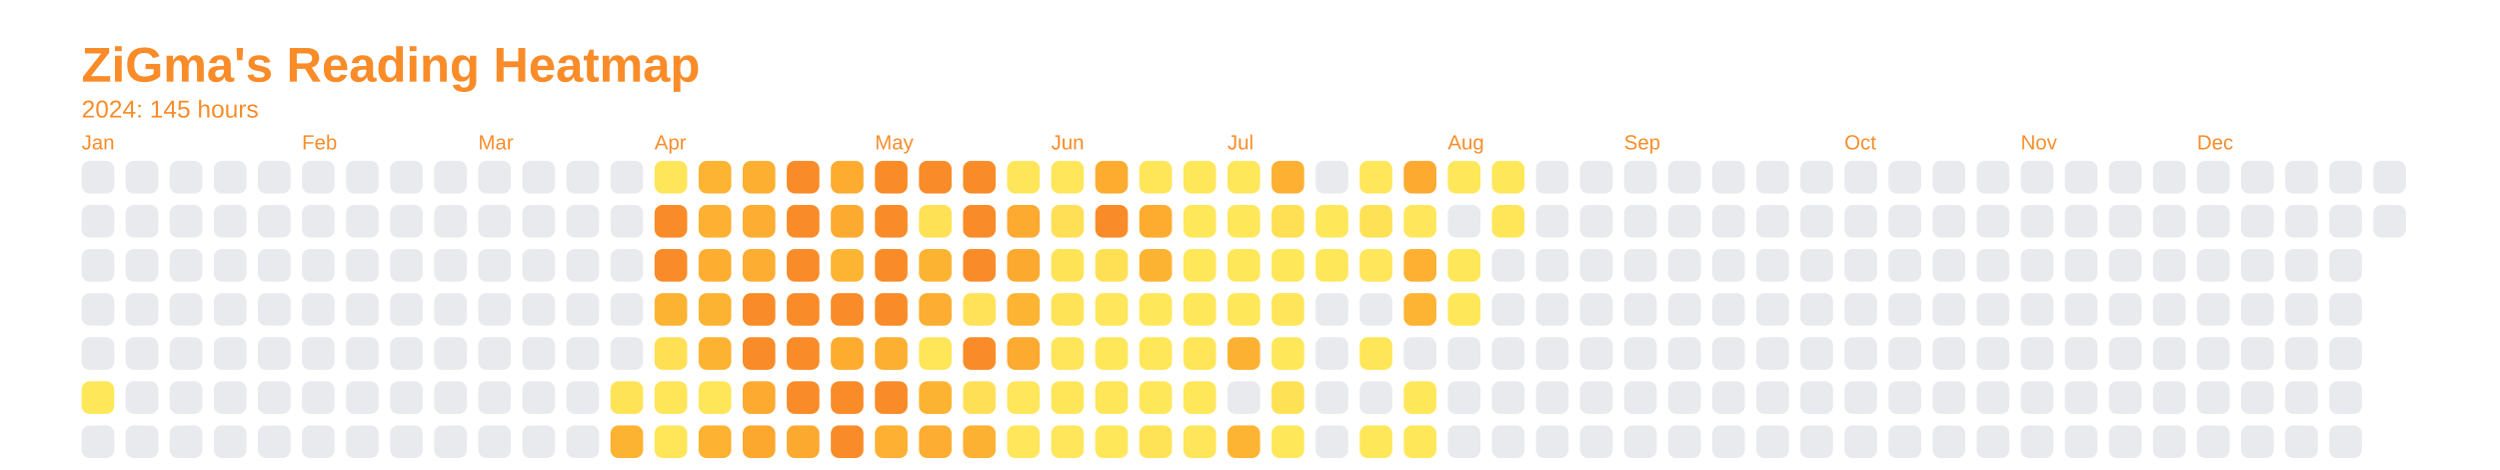
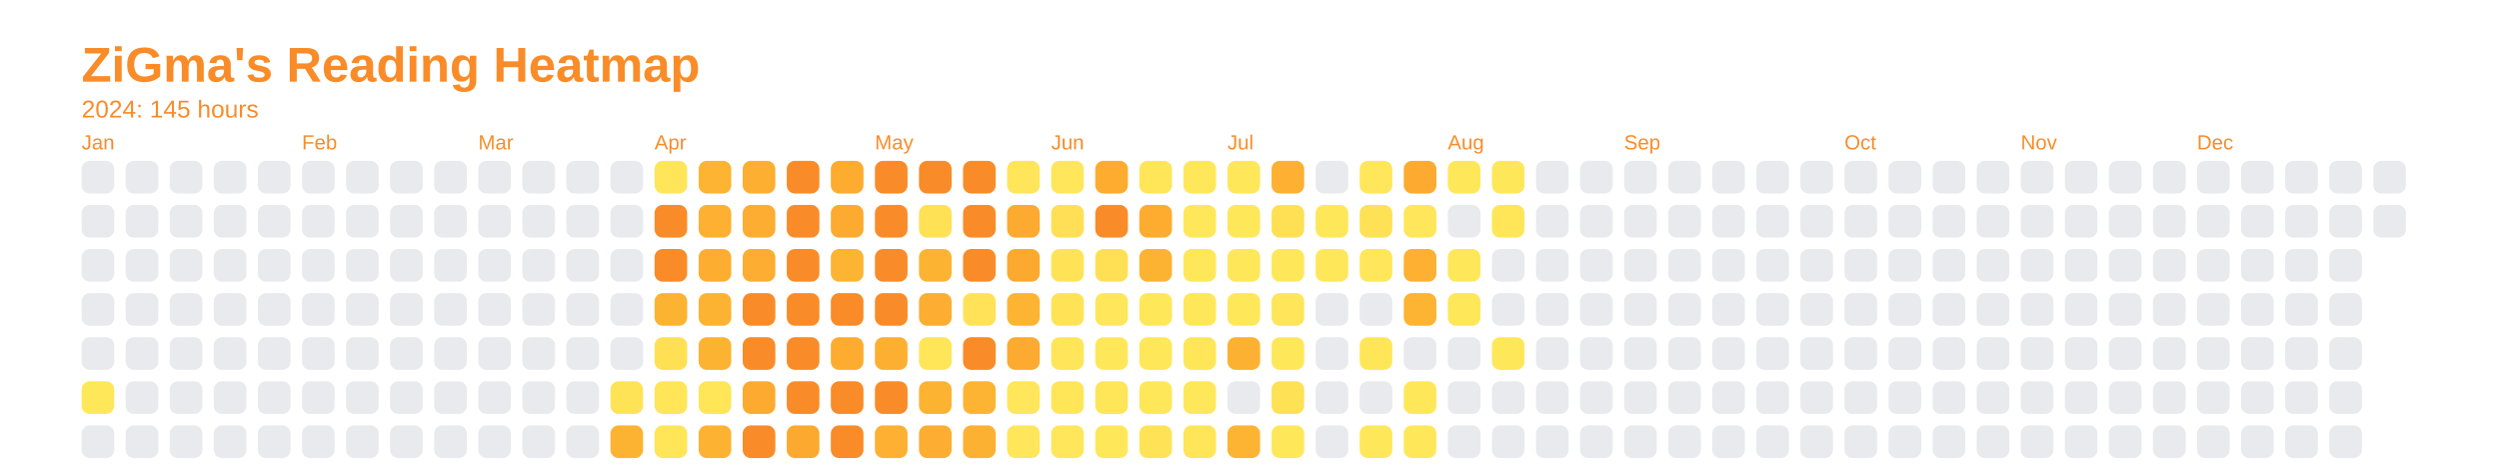
<svg xmlns="http://www.w3.org/2000/svg" baseProfile="full" height="57.5mm" version="1.1" viewBox="0,0,306.2,57.5" width="306.2mm">
  <defs />
  <rect fill="none" height="57.5" width="306.2" x="0" y="0" />
  <text fill="#f98c28" style="font-size:6px; font-family:Arial; font-weight:bold;" x="10" y="10">ZiGma's Reading Heatmap</text>
  <text fill="#f98c28" style="font-size:3px; font-family:Arial;" x="10" y="14.4">2024: 145 hours</text>
  <text fill="#f98c28" style="font-size:2.5px; font-family:Arial" x="10" y="18.3">Jan</text>
  <rect fill="#e8eaed" height="4" rx="1" ry="1" width="4" x="10" y="19.7" />
  <rect fill="#e8eaed" height="4" rx="1" ry="1" width="4" x="10" y="25.1" />
  <rect fill="#e8eaed" height="4" rx="1" ry="1" width="4" x="10" y="30.5" />
  <rect fill="#e8eaed" height="4" rx="1" ry="1" width="4" x="10" y="35.9" />
  <rect fill="#e8eaed" height="4" rx="1" ry="1" width="4" x="10" y="41.3" />
  <rect fill="#ffe75a" height="4" rx="1" ry="1" width="4" x="10" y="46.7" />
  <rect fill="#e8eaed" height="4" rx="1" ry="1" width="4" x="10" y="52.1" />
  <rect fill="#e8eaed" height="4" rx="1" ry="1" width="4" x="15.4" y="19.7" />
  <rect fill="#e8eaed" height="4" rx="1" ry="1" width="4" x="15.4" y="25.1" />
  <rect fill="#e8eaed" height="4" rx="1" ry="1" width="4" x="15.4" y="30.5" />
  <rect fill="#e8eaed" height="4" rx="1" ry="1" width="4" x="15.4" y="35.9" />
  <rect fill="#e8eaed" height="4" rx="1" ry="1" width="4" x="15.4" y="41.3" />
  <rect fill="#e8eaed" height="4" rx="1" ry="1" width="4" x="15.4" y="46.7" />
  <rect fill="#e8eaed" height="4" rx="1" ry="1" width="4" x="15.4" y="52.1" />
  <rect fill="#e8eaed" height="4" rx="1" ry="1" width="4" x="20.8" y="19.7" />
  <rect fill="#e8eaed" height="4" rx="1" ry="1" width="4" x="20.8" y="25.1" />
  <rect fill="#e8eaed" height="4" rx="1" ry="1" width="4" x="20.8" y="30.5" />
  <rect fill="#e8eaed" height="4" rx="1" ry="1" width="4" x="20.8" y="35.9" />
  <rect fill="#e8eaed" height="4" rx="1" ry="1" width="4" x="20.8" y="41.3" />
  <rect fill="#e8eaed" height="4" rx="1" ry="1" width="4" x="20.8" y="46.7" />
  <rect fill="#e8eaed" height="4" rx="1" ry="1" width="4" x="20.8" y="52.1" />
  <rect fill="#e8eaed" height="4" rx="1" ry="1" width="4" x="26.2" y="19.7" />
  <rect fill="#e8eaed" height="4" rx="1" ry="1" width="4" x="26.2" y="25.1" />
  <rect fill="#e8eaed" height="4" rx="1" ry="1" width="4" x="26.2" y="30.5" />
  <rect fill="#e8eaed" height="4" rx="1" ry="1" width="4" x="26.2" y="35.9" />
  <rect fill="#e8eaed" height="4" rx="1" ry="1" width="4" x="26.2" y="41.3" />
  <rect fill="#e8eaed" height="4" rx="1" ry="1" width="4" x="26.2" y="46.7" />
  <rect fill="#e8eaed" height="4" rx="1" ry="1" width="4" x="26.2" y="52.1" />
  <rect fill="#e8eaed" height="4" rx="1" ry="1" width="4" x="31.6" y="19.7" />
  <rect fill="#e8eaed" height="4" rx="1" ry="1" width="4" x="31.6" y="25.1" />
  <rect fill="#e8eaed" height="4" rx="1" ry="1" width="4" x="31.6" y="30.5" />
  <rect fill="#e8eaed" height="4" rx="1" ry="1" width="4" x="31.6" y="35.9" />
  <rect fill="#e8eaed" height="4" rx="1" ry="1" width="4" x="31.6" y="41.3" />
  <rect fill="#e8eaed" height="4" rx="1" ry="1" width="4" x="31.6" y="46.7" />
  <rect fill="#e8eaed" height="4" rx="1" ry="1" width="4" x="31.6" y="52.1" />
  <text fill="#f98c28" style="font-size:2.5px; font-family:Arial" x="37.0" y="18.3">Feb</text>
  <rect fill="#e8eaed" height="4" rx="1" ry="1" width="4" x="37.0" y="19.7" />
  <rect fill="#e8eaed" height="4" rx="1" ry="1" width="4" x="37.0" y="25.1" />
  <rect fill="#e8eaed" height="4" rx="1" ry="1" width="4" x="37.0" y="30.5" />
  <rect fill="#e8eaed" height="4" rx="1" ry="1" width="4" x="37.0" y="35.9" />
  <rect fill="#e8eaed" height="4" rx="1" ry="1" width="4" x="37.0" y="41.3" />
  <rect fill="#e8eaed" height="4" rx="1" ry="1" width="4" x="37.0" y="46.7" />
  <rect fill="#e8eaed" height="4" rx="1" ry="1" width="4" x="37.0" y="52.1" />
  <rect fill="#e8eaed" height="4" rx="1" ry="1" width="4" x="42.4" y="19.7" />
  <rect fill="#e8eaed" height="4" rx="1" ry="1" width="4" x="42.4" y="25.1" />
  <rect fill="#e8eaed" height="4" rx="1" ry="1" width="4" x="42.4" y="30.5" />
  <rect fill="#e8eaed" height="4" rx="1" ry="1" width="4" x="42.4" y="35.9" />
  <rect fill="#e8eaed" height="4" rx="1" ry="1" width="4" x="42.4" y="41.3" />
  <rect fill="#e8eaed" height="4" rx="1" ry="1" width="4" x="42.4" y="46.7" />
  <rect fill="#e8eaed" height="4" rx="1" ry="1" width="4" x="42.4" y="52.1" />
  <rect fill="#e8eaed" height="4" rx="1" ry="1" width="4" x="47.8" y="19.7" />
  <rect fill="#e8eaed" height="4" rx="1" ry="1" width="4" x="47.8" y="25.1" />
  <rect fill="#e8eaed" height="4" rx="1" ry="1" width="4" x="47.8" y="30.5" />
  <rect fill="#e8eaed" height="4" rx="1" ry="1" width="4" x="47.8" y="35.9" />
  <rect fill="#e8eaed" height="4" rx="1" ry="1" width="4" x="47.8" y="41.3" />
  <rect fill="#e8eaed" height="4" rx="1" ry="1" width="4" x="47.8" y="46.7" />
  <rect fill="#e8eaed" height="4" rx="1" ry="1" width="4" x="47.8" y="52.1" />
  <rect fill="#e8eaed" height="4" rx="1" ry="1" width="4" x="53.2" y="19.7" />
  <rect fill="#e8eaed" height="4" rx="1" ry="1" width="4" x="53.2" y="25.1" />
  <rect fill="#e8eaed" height="4" rx="1" ry="1" width="4" x="53.2" y="30.5" />
  <rect fill="#e8eaed" height="4" rx="1" ry="1" width="4" x="53.2" y="35.9" />
  <rect fill="#e8eaed" height="4" rx="1" ry="1" width="4" x="53.2" y="41.3" />
  <rect fill="#e8eaed" height="4" rx="1" ry="1" width="4" x="53.2" y="46.7" />
  <rect fill="#e8eaed" height="4" rx="1" ry="1" width="4" x="53.2" y="52.1" />
  <text fill="#f98c28" style="font-size:2.5px; font-family:Arial" x="58.6" y="18.3">Mar</text>
  <rect fill="#e8eaed" height="4" rx="1" ry="1" width="4" x="58.6" y="19.7" />
  <rect fill="#e8eaed" height="4" rx="1" ry="1" width="4" x="58.6" y="25.1" />
  <rect fill="#e8eaed" height="4" rx="1" ry="1" width="4" x="58.6" y="30.5" />
  <rect fill="#e8eaed" height="4" rx="1" ry="1" width="4" x="58.6" y="35.9" />
  <rect fill="#e8eaed" height="4" rx="1" ry="1" width="4" x="58.6" y="41.3" />
  <rect fill="#e8eaed" height="4" rx="1" ry="1" width="4" x="58.6" y="46.7" />
  <rect fill="#e8eaed" height="4" rx="1" ry="1" width="4" x="58.6" y="52.1" />
  <rect fill="#e8eaed" height="4" rx="1" ry="1" width="4" x="64" y="19.7" />
  <rect fill="#e8eaed" height="4" rx="1" ry="1" width="4" x="64" y="25.1" />
  <rect fill="#e8eaed" height="4" rx="1" ry="1" width="4" x="64" y="30.5" />
  <rect fill="#e8eaed" height="4" rx="1" ry="1" width="4" x="64" y="35.9" />
  <rect fill="#e8eaed" height="4" rx="1" ry="1" width="4" x="64" y="41.3" />
  <rect fill="#e8eaed" height="4" rx="1" ry="1" width="4" x="64" y="46.7" />
  <rect fill="#e8eaed" height="4" rx="1" ry="1" width="4" x="64" y="52.1" />
  <rect fill="#e8eaed" height="4" rx="1" ry="1" width="4" x="69.4" y="19.7" />
  <rect fill="#e8eaed" height="4" rx="1" ry="1" width="4" x="69.4" y="25.1" />
  <rect fill="#e8eaed" height="4" rx="1" ry="1" width="4" x="69.4" y="30.5" />
  <rect fill="#e8eaed" height="4" rx="1" ry="1" width="4" x="69.4" y="35.9" />
  <rect fill="#e8eaed" height="4" rx="1" ry="1" width="4" x="69.4" y="41.3" />
  <rect fill="#e8eaed" height="4" rx="1" ry="1" width="4" x="69.4" y="46.7" />
  <rect fill="#e8eaed" height="4" rx="1" ry="1" width="4" x="69.4" y="52.1" />
  <rect fill="#e8eaed" height="4" rx="1" ry="1" width="4" x="74.8" y="19.7" />
  <rect fill="#e8eaed" height="4" rx="1" ry="1" width="4" x="74.8" y="25.1" />
  <rect fill="#e8eaed" height="4" rx="1" ry="1" width="4" x="74.8" y="30.5" />
  <rect fill="#e8eaed" height="4" rx="1" ry="1" width="4" x="74.8" y="35.9" />
  <rect fill="#e8eaed" height="4" rx="1" ry="1" width="4" x="74.8" y="41.3" />
  <rect fill="#ffe357" height="4" rx="1" ry="1" width="4" x="74.8" y="46.7" />
  <rect fill="#fdb332" height="4" rx="1" ry="1" width="4" x="74.8" y="52.1" />
  <text fill="#f98c28" style="font-size:2.5px; font-family:Arial" x="80.2" y="18.3">Apr</text>
  <rect fill="#ffe559" height="4" rx="1" ry="1" width="4" x="80.2" y="19.7" />
  <rect fill="#f98c28" height="4" rx="1" ry="1" width="4" x="80.2" y="25.1" />
  <rect fill="#f98c28" height="4" rx="1" ry="1" width="4" x="80.2" y="30.5" />
  <rect fill="#fdb332" height="4" rx="1" ry="1" width="4" x="80.2" y="35.9" />
  <rect fill="#ffe055" height="4" rx="1" ry="1" width="4" x="80.2" y="41.3" />
  <rect fill="#ffe558" height="4" rx="1" ry="1" width="4" x="80.2" y="46.7" />
  <rect fill="#ffe558" height="4" rx="1" ry="1" width="4" x="80.2" y="52.1" />
  <rect fill="#fdb432" height="4" rx="1" ry="1" width="4" x="85.6" y="19.7" />
  <rect fill="#fdb032" height="4" rx="1" ry="1" width="4" x="85.6" y="25.1" />
  <rect fill="#fdae31" height="4" rx="1" ry="1" width="4" x="85.6" y="30.5" />
  <rect fill="#fdb332" height="4" rx="1" ry="1" width="4" x="85.6" y="35.9" />
  <rect fill="#fdb332" height="4" rx="1" ry="1" width="4" x="85.6" y="41.3" />
  <rect fill="#ffe558" height="4" rx="1" ry="1" width="4" x="85.6" y="46.7" />
  <rect fill="#fdb232" height="4" rx="1" ry="1" width="4" x="85.6" y="52.1" />
  <rect fill="#fdaf31" height="4" rx="1" ry="1" width="4" x="91" y="19.7" />
  <rect fill="#fdad31" height="4" rx="1" ry="1" width="4" x="91" y="25.1" />
  <rect fill="#fdad31" height="4" rx="1" ry="1" width="4" x="91" y="30.5" />
  <rect fill="#f98c28" height="4" rx="1" ry="1" width="4" x="91" y="35.9" />
  <rect fill="#f98c28" height="4" rx="1" ry="1" width="4" x="91" y="41.3" />
  <rect fill="#fcaa30" height="4" rx="1" ry="1" width="4" x="91" y="46.7" />
-   <rect fill="#fca82f" height="4" rx="1" ry="1" width="4" x="91" y="52.1" />
+   <rect fill="#f98c28" height="4" rx="1" ry="1" width="4" x="91" y="52.1" />
  <rect fill="#f98c28" height="4" rx="1" ry="1" width="4" x="96.4" y="19.7" />
  <rect fill="#f98c28" height="4" rx="1" ry="1" width="4" x="96.4" y="25.1" />
  <rect fill="#f98c28" height="4" rx="1" ry="1" width="4" x="96.4" y="30.5" />
  <rect fill="#f98c28" height="4" rx="1" ry="1" width="4" x="96.4" y="35.9" />
  <rect fill="#f98c28" height="4" rx="1" ry="1" width="4" x="96.4" y="41.3" />
  <rect fill="#f98c28" height="4" rx="1" ry="1" width="4" x="96.4" y="46.7" />
  <rect fill="#fca930" height="4" rx="1" ry="1" width="4" x="96.4" y="52.1" />
  <rect fill="#fdac30" height="4" rx="1" ry="1" width="4" x="101.8" y="19.7" />
  <rect fill="#fcab30" height="4" rx="1" ry="1" width="4" x="101.8" y="25.1" />
  <rect fill="#fdb432" height="4" rx="1" ry="1" width="4" x="101.8" y="30.5" />
  <rect fill="#f98c28" height="4" rx="1" ry="1" width="4" x="101.8" y="35.9" />
  <rect fill="#fdac30" height="4" rx="1" ry="1" width="4" x="101.8" y="41.3" />
  <rect fill="#f98c28" height="4" rx="1" ry="1" width="4" x="101.8" y="46.7" />
  <rect fill="#f98c28" height="4" rx="1" ry="1" width="4" x="101.8" y="52.1" />
  <text fill="#f98c28" style="font-size:2.5px; font-family:Arial" x="107.2" y="18.3">May</text>
  <rect fill="#f98c28" height="4" rx="1" ry="1" width="4" x="107.2" y="19.7" />
  <rect fill="#f98c28" height="4" rx="1" ry="1" width="4" x="107.2" y="25.1" />
  <rect fill="#f98c28" height="4" rx="1" ry="1" width="4" x="107.2" y="30.5" />
  <rect fill="#f98c28" height="4" rx="1" ry="1" width="4" x="107.2" y="35.9" />
  <rect fill="#fdaf31" height="4" rx="1" ry="1" width="4" x="107.2" y="41.3" />
  <rect fill="#f98c28" height="4" rx="1" ry="1" width="4" x="107.2" y="46.7" />
  <rect fill="#fdb031" height="4" rx="1" ry="1" width="4" x="107.2" y="52.1" />
  <rect fill="#f98c28" height="4" rx="1" ry="1" width="4" x="112.6" y="19.7" />
  <rect fill="#ffe156" height="4" rx="1" ry="1" width="4" x="112.6" y="25.1" />
  <rect fill="#fdb332" height="4" rx="1" ry="1" width="4" x="112.6" y="30.5" />
  <rect fill="#fdad31" height="4" rx="1" ry="1" width="4" x="112.6" y="35.9" />
  <rect fill="#ffe659" height="4" rx="1" ry="1" width="4" x="112.6" y="41.3" />
  <rect fill="#fdb332" height="4" rx="1" ry="1" width="4" x="112.6" y="46.7" />
  <rect fill="#fdad31" height="4" rx="1" ry="1" width="4" x="112.6" y="52.1" />
  <rect fill="#f98c28" height="4" rx="1" ry="1" width="4" x="118" y="19.7" />
  <rect fill="#f98c28" height="4" rx="1" ry="1" width="4" x="118" y="25.1" />
  <rect fill="#f98c28" height="4" rx="1" ry="1" width="4" x="118" y="30.5" />
  <rect fill="#ffe257" height="4" rx="1" ry="1" width="4" x="118" y="35.9" />
  <rect fill="#f98c28" height="4" rx="1" ry="1" width="4" x="118" y="41.3" />
-   <rect fill="#ffdf55" height="4" rx="1" ry="1" width="4" x="118" y="46.7" />
+   <rect fill="#feb433" height="4" rx="1" ry="1" width="4" x="118" y="46.7" />
  <rect fill="#fdb132" height="4" rx="1" ry="1" width="4" x="118" y="52.1" />
  <rect fill="#ffe559" height="4" rx="1" ry="1" width="4" x="123.4" y="19.7" />
  <rect fill="#fcaa30" height="4" rx="1" ry="1" width="4" x="123.4" y="25.1" />
  <rect fill="#fca930" height="4" rx="1" ry="1" width="4" x="123.4" y="30.5" />
  <rect fill="#fdb433" height="4" rx="1" ry="1" width="4" x="123.4" y="35.9" />
  <rect fill="#fcaa30" height="4" rx="1" ry="1" width="4" x="123.4" y="41.3" />
  <rect fill="#ffe65a" height="4" rx="1" ry="1" width="4" x="123.4" y="46.7" />
  <rect fill="#ffe65a" height="4" rx="1" ry="1" width="4" x="123.4" y="52.1" />
  <text fill="#f98c28" style="font-size:2.5px; font-family:Arial" x="128.8" y="18.3">Jun</text>
  <rect fill="#ffe65a" height="4" rx="1" ry="1" width="4" x="128.8" y="19.7" />
  <rect fill="#ffdf55" height="4" rx="1" ry="1" width="4" x="128.8" y="25.1" />
  <rect fill="#ffe357" height="4" rx="1" ry="1" width="4" x="128.8" y="30.5" />
  <rect fill="#ffe357" height="4" rx="1" ry="1" width="4" x="128.8" y="35.9" />
  <rect fill="#ffe559" height="4" rx="1" ry="1" width="4" x="128.8" y="41.3" />
  <rect fill="#ffe659" height="4" rx="1" ry="1" width="4" x="128.8" y="46.7" />
  <rect fill="#ffe65a" height="4" rx="1" ry="1" width="4" x="128.8" y="52.1" />
  <rect fill="#fdac30" height="4" rx="1" ry="1" width="4" x="134.2" y="19.7" />
  <rect fill="#f98c28" height="4" rx="1" ry="1" width="4" x="134.2" y="25.1" />
  <rect fill="#ffe055" height="4" rx="1" ry="1" width="4" x="134.2" y="30.5" />
  <rect fill="#ffe65a" height="4" rx="1" ry="1" width="4" x="134.2" y="35.9" />
  <rect fill="#ffe75a" height="4" rx="1" ry="1" width="4" x="134.2" y="41.3" />
  <rect fill="#ffe558" height="4" rx="1" ry="1" width="4" x="134.2" y="46.7" />
  <rect fill="#ffe75a" height="4" rx="1" ry="1" width="4" x="134.2" y="52.1" />
  <rect fill="#ffe659" height="4" rx="1" ry="1" width="4" x="139.6" y="19.7" />
  <rect fill="#fdac30" height="4" rx="1" ry="1" width="4" x="139.6" y="25.1" />
  <rect fill="#fdb332" height="4" rx="1" ry="1" width="4" x="139.6" y="30.5" />
  <rect fill="#ffe75a" height="4" rx="1" ry="1" width="4" x="139.6" y="35.9" />
  <rect fill="#ffe75a" height="4" rx="1" ry="1" width="4" x="139.6" y="41.3" />
  <rect fill="#ffe75a" height="4" rx="1" ry="1" width="4" x="139.6" y="46.7" />
  <rect fill="#ffe357" height="4" rx="1" ry="1" width="4" x="139.6" y="52.1" />
  <rect fill="#ffe75a" height="4" rx="1" ry="1" width="4" x="145" y="19.7" />
  <rect fill="#ffe75a" height="4" rx="1" ry="1" width="4" x="145" y="25.1" />
  <rect fill="#ffe75a" height="4" rx="1" ry="1" width="4" x="145" y="30.5" />
  <rect fill="#ffe75a" height="4" rx="1" ry="1" width="4" x="145" y="35.9" />
  <rect fill="#ffe659" height="4" rx="1" ry="1" width="4" x="145" y="41.3" />
  <rect fill="#ffe75a" height="4" rx="1" ry="1" width="4" x="145" y="46.7" />
-   <rect fill="#ffe559" height="4" rx="1" ry="1" width="4" x="145" y="52.1" />
+   <rect fill="#ffe558" height="4" rx="1" ry="1" width="4" x="145" y="52.1" />
  <text fill="#f98c28" style="font-size:2.5px; font-family:Arial" x="150.4" y="18.3">Jul</text>
  <rect fill="#ffe75a" height="4" rx="1" ry="1" width="4" x="150.4" y="19.7" />
  <rect fill="#ffe75a" height="4" rx="1" ry="1" width="4" x="150.4" y="25.1" />
  <rect fill="#ffe75a" height="4" rx="1" ry="1" width="4" x="150.4" y="30.5" />
  <rect fill="#ffe75a" height="4" rx="1" ry="1" width="4" x="150.4" y="35.9" />
  <rect fill="#fdb132" height="4" rx="1" ry="1" width="4" x="150.4" y="41.3" />
  <rect fill="#e8eaed" height="4" rx="1" ry="1" width="4" x="150.4" y="46.7" />
  <rect fill="#fdb433" height="4" rx="1" ry="1" width="4" x="150.4" y="52.1" />
  <rect fill="#fdb032" height="4" rx="1" ry="1" width="4" x="155.8" y="19.7" />
  <rect fill="#ffe055" height="4" rx="1" ry="1" width="4" x="155.8" y="25.1" />
  <rect fill="#ffe75a" height="4" rx="1" ry="1" width="4" x="155.8" y="30.5" />
  <rect fill="#ffe559" height="4" rx="1" ry="1" width="4" x="155.8" y="35.9" />
  <rect fill="#ffe75a" height="4" rx="1" ry="1" width="4" x="155.8" y="41.3" />
  <rect fill="#ffe156" height="4" rx="1" ry="1" width="4" x="155.8" y="46.7" />
  <rect fill="#ffe75a" height="4" rx="1" ry="1" width="4" x="155.8" y="52.1" />
  <rect fill="#e8eaed" height="4" rx="1" ry="1" width="4" x="161.2" y="19.7" />
  <rect fill="#ffe75a" height="4" rx="1" ry="1" width="4" x="161.2" y="25.1" />
  <rect fill="#ffe75a" height="4" rx="1" ry="1" width="4" x="161.2" y="30.5" />
  <rect fill="#e8eaed" height="4" rx="1" ry="1" width="4" x="161.2" y="35.9" />
  <rect fill="#e8eaed" height="4" rx="1" ry="1" width="4" x="161.2" y="41.3" />
  <rect fill="#e8eaed" height="4" rx="1" ry="1" width="4" x="161.2" y="46.7" />
  <rect fill="#e8eaed" height="4" rx="1" ry="1" width="4" x="161.2" y="52.1" />
  <rect fill="#ffe65a" height="4" rx="1" ry="1" width="4" x="166.6" y="19.7" />
  <rect fill="#ffe156" height="4" rx="1" ry="1" width="4" x="166.6" y="25.1" />
  <rect fill="#ffe65a" height="4" rx="1" ry="1" width="4" x="166.6" y="30.5" />
  <rect fill="#e8eaed" height="4" rx="1" ry="1" width="4" x="166.6" y="35.9" />
  <rect fill="#ffe659" height="4" rx="1" ry="1" width="4" x="166.6" y="41.3" />
  <rect fill="#e8eaed" height="4" rx="1" ry="1" width="4" x="166.6" y="46.7" />
  <rect fill="#ffe75a" height="4" rx="1" ry="1" width="4" x="166.6" y="52.1" />
  <rect fill="#fcaa30" height="4" rx="1" ry="1" width="4" x="172" y="19.7" />
  <rect fill="#ffe65a" height="4" rx="1" ry="1" width="4" x="172" y="25.1" />
  <rect fill="#fdb031" height="4" rx="1" ry="1" width="4" x="172" y="30.5" />
  <rect fill="#fdb433" height="4" rx="1" ry="1" width="4" x="172" y="35.9" />
  <rect fill="#e8eaed" height="4" rx="1" ry="1" width="4" x="172" y="41.3" />
  <rect fill="#ffe75a" height="4" rx="1" ry="1" width="4" x="172" y="46.7" />
  <rect fill="#ffe75a" height="4" rx="1" ry="1" width="4" x="172" y="52.1" />
  <text fill="#f98c28" style="font-size:2.5px; font-family:Arial" x="177.4" y="18.3">Aug</text>
  <rect fill="#ffe75a" height="4" rx="1" ry="1" width="4" x="177.4" y="19.7" />
  <rect fill="#e8eaed" height="4" rx="1" ry="1" width="4" x="177.4" y="25.1" />
  <rect fill="#ffe75a" height="4" rx="1" ry="1" width="4" x="177.4" y="30.5" />
  <rect fill="#ffe75a" height="4" rx="1" ry="1" width="4" x="177.4" y="35.9" />
  <rect fill="#e8eaed" height="4" rx="1" ry="1" width="4" x="177.4" y="41.3" />
  <rect fill="#e8eaed" height="4" rx="1" ry="1" width="4" x="177.4" y="46.7" />
  <rect fill="#e8eaed" height="4" rx="1" ry="1" width="4" x="177.4" y="52.1" />
  <rect fill="#ffe75a" height="4" rx="1" ry="1" width="4" x="182.8" y="19.7" />
  <rect fill="#ffe659" height="4" rx="1" ry="1" width="4" x="182.8" y="25.1" />
  <rect fill="#e8eaed" height="4" rx="1" ry="1" width="4" x="182.8" y="30.5" />
  <rect fill="#e8eaed" height="4" rx="1" ry="1" width="4" x="182.8" y="35.9" />
-   <rect fill="#e8eaed" height="4" rx="1" ry="1" width="4" x="182.8" y="41.3" />
+   <rect fill="#ffe75a" height="4" rx="1" ry="1" width="4" x="182.8" y="41.3" />
  <rect fill="#e8eaed" height="4" rx="1" ry="1" width="4" x="182.8" y="46.7" />
  <rect fill="#e8eaed" height="4" rx="1" ry="1" width="4" x="182.8" y="52.1" />
  <rect fill="#e8eaed" height="4" rx="1" ry="1" width="4" x="188.2" y="19.7" />
  <rect fill="#e8eaed" height="4" rx="1" ry="1" width="4" x="188.2" y="25.1" />
  <rect fill="#e8eaed" height="4" rx="1" ry="1" width="4" x="188.2" y="30.5" />
  <rect fill="#e8eaed" height="4" rx="1" ry="1" width="4" x="188.2" y="35.9" />
  <rect fill="#e8eaed" height="4" rx="1" ry="1" width="4" x="188.2" y="41.3" />
  <rect fill="#e8eaed" height="4" rx="1" ry="1" width="4" x="188.2" y="46.7" />
  <rect fill="#e8eaed" height="4" rx="1" ry="1" width="4" x="188.2" y="52.1" />
  <rect fill="#e8eaed" height="4" rx="1" ry="1" width="4" x="193.6" y="19.7" />
  <rect fill="#e8eaed" height="4" rx="1" ry="1" width="4" x="193.6" y="25.1" />
  <rect fill="#e8eaed" height="4" rx="1" ry="1" width="4" x="193.6" y="30.5" />
  <rect fill="#e8eaed" height="4" rx="1" ry="1" width="4" x="193.6" y="35.9" />
  <rect fill="#e8eaed" height="4" rx="1" ry="1" width="4" x="193.6" y="41.3" />
  <rect fill="#e8eaed" height="4" rx="1" ry="1" width="4" x="193.6" y="46.7" />
  <rect fill="#e8eaed" height="4" rx="1" ry="1" width="4" x="193.6" y="52.1" />
  <text fill="#f98c28" style="font-size:2.5px; font-family:Arial" x="199" y="18.3">Sep</text>
  <rect fill="#e8eaed" height="4" rx="1" ry="1" width="4" x="199" y="19.7" />
  <rect fill="#e8eaed" height="4" rx="1" ry="1" width="4" x="199" y="25.1" />
  <rect fill="#e8eaed" height="4" rx="1" ry="1" width="4" x="199" y="30.5" />
  <rect fill="#e8eaed" height="4" rx="1" ry="1" width="4" x="199" y="35.9" />
  <rect fill="#e8eaed" height="4" rx="1" ry="1" width="4" x="199" y="41.3" />
  <rect fill="#e8eaed" height="4" rx="1" ry="1" width="4" x="199" y="46.7" />
  <rect fill="#e8eaed" height="4" rx="1" ry="1" width="4" x="199" y="52.1" />
  <rect fill="#e8eaed" height="4" rx="1" ry="1" width="4" x="204.4" y="19.7" />
  <rect fill="#e8eaed" height="4" rx="1" ry="1" width="4" x="204.4" y="25.1" />
  <rect fill="#e8eaed" height="4" rx="1" ry="1" width="4" x="204.4" y="30.5" />
  <rect fill="#e8eaed" height="4" rx="1" ry="1" width="4" x="204.4" y="35.9" />
  <rect fill="#e8eaed" height="4" rx="1" ry="1" width="4" x="204.4" y="41.3" />
  <rect fill="#e8eaed" height="4" rx="1" ry="1" width="4" x="204.4" y="46.7" />
  <rect fill="#e8eaed" height="4" rx="1" ry="1" width="4" x="204.4" y="52.1" />
  <rect fill="#e8eaed" height="4" rx="1" ry="1" width="4" x="209.8" y="19.7" />
  <rect fill="#e8eaed" height="4" rx="1" ry="1" width="4" x="209.8" y="25.1" />
  <rect fill="#e8eaed" height="4" rx="1" ry="1" width="4" x="209.8" y="30.5" />
  <rect fill="#e8eaed" height="4" rx="1" ry="1" width="4" x="209.8" y="35.9" />
  <rect fill="#e8eaed" height="4" rx="1" ry="1" width="4" x="209.8" y="41.3" />
  <rect fill="#e8eaed" height="4" rx="1" ry="1" width="4" x="209.8" y="46.7" />
  <rect fill="#e8eaed" height="4" rx="1" ry="1" width="4" x="209.8" y="52.1" />
  <rect fill="#e8eaed" height="4" rx="1" ry="1" width="4" x="215.2" y="19.7" />
  <rect fill="#e8eaed" height="4" rx="1" ry="1" width="4" x="215.2" y="25.1" />
  <rect fill="#e8eaed" height="4" rx="1" ry="1" width="4" x="215.2" y="30.5" />
  <rect fill="#e8eaed" height="4" rx="1" ry="1" width="4" x="215.2" y="35.9" />
  <rect fill="#e8eaed" height="4" rx="1" ry="1" width="4" x="215.2" y="41.3" />
  <rect fill="#e8eaed" height="4" rx="1" ry="1" width="4" x="215.2" y="46.7" />
  <rect fill="#e8eaed" height="4" rx="1" ry="1" width="4" x="215.2" y="52.1" />
  <rect fill="#e8eaed" height="4" rx="1" ry="1" width="4" x="220.6" y="19.7" />
  <rect fill="#e8eaed" height="4" rx="1" ry="1" width="4" x="220.6" y="25.1" />
  <rect fill="#e8eaed" height="4" rx="1" ry="1" width="4" x="220.6" y="30.5" />
  <rect fill="#e8eaed" height="4" rx="1" ry="1" width="4" x="220.6" y="35.9" />
  <rect fill="#e8eaed" height="4" rx="1" ry="1" width="4" x="220.6" y="41.3" />
  <rect fill="#e8eaed" height="4" rx="1" ry="1" width="4" x="220.6" y="46.7" />
  <rect fill="#e8eaed" height="4" rx="1" ry="1" width="4" x="220.6" y="52.1" />
  <text fill="#f98c28" style="font-size:2.5px; font-family:Arial" x="226" y="18.3">Oct</text>
  <rect fill="#e8eaed" height="4" rx="1" ry="1" width="4" x="226" y="19.7" />
  <rect fill="#e8eaed" height="4" rx="1" ry="1" width="4" x="226" y="25.1" />
  <rect fill="#e8eaed" height="4" rx="1" ry="1" width="4" x="226" y="30.5" />
  <rect fill="#e8eaed" height="4" rx="1" ry="1" width="4" x="226" y="35.9" />
  <rect fill="#e8eaed" height="4" rx="1" ry="1" width="4" x="226" y="41.3" />
  <rect fill="#e8eaed" height="4" rx="1" ry="1" width="4" x="226" y="46.7" />
  <rect fill="#e8eaed" height="4" rx="1" ry="1" width="4" x="226" y="52.1" />
  <rect fill="#e8eaed" height="4" rx="1" ry="1" width="4" x="231.4" y="19.7" />
  <rect fill="#e8eaed" height="4" rx="1" ry="1" width="4" x="231.4" y="25.1" />
  <rect fill="#e8eaed" height="4" rx="1" ry="1" width="4" x="231.4" y="30.5" />
  <rect fill="#e8eaed" height="4" rx="1" ry="1" width="4" x="231.4" y="35.9" />
  <rect fill="#e8eaed" height="4" rx="1" ry="1" width="4" x="231.4" y="41.3" />
  <rect fill="#e8eaed" height="4" rx="1" ry="1" width="4" x="231.4" y="46.7" />
  <rect fill="#e8eaed" height="4" rx="1" ry="1" width="4" x="231.4" y="52.1" />
  <rect fill="#e8eaed" height="4" rx="1" ry="1" width="4" x="236.8" y="19.7" />
  <rect fill="#e8eaed" height="4" rx="1" ry="1" width="4" x="236.8" y="25.1" />
  <rect fill="#e8eaed" height="4" rx="1" ry="1" width="4" x="236.8" y="30.5" />
  <rect fill="#e8eaed" height="4" rx="1" ry="1" width="4" x="236.8" y="35.9" />
  <rect fill="#e8eaed" height="4" rx="1" ry="1" width="4" x="236.8" y="41.3" />
  <rect fill="#e8eaed" height="4" rx="1" ry="1" width="4" x="236.8" y="46.7" />
  <rect fill="#e8eaed" height="4" rx="1" ry="1" width="4" x="236.8" y="52.1" />
  <rect fill="#e8eaed" height="4" rx="1" ry="1" width="4" x="242.2" y="19.7" />
  <rect fill="#e8eaed" height="4" rx="1" ry="1" width="4" x="242.2" y="25.1" />
  <rect fill="#e8eaed" height="4" rx="1" ry="1" width="4" x="242.2" y="30.5" />
  <rect fill="#e8eaed" height="4" rx="1" ry="1" width="4" x="242.2" y="35.9" />
  <rect fill="#e8eaed" height="4" rx="1" ry="1" width="4" x="242.2" y="41.3" />
  <rect fill="#e8eaed" height="4" rx="1" ry="1" width="4" x="242.2" y="46.7" />
  <rect fill="#e8eaed" height="4" rx="1" ry="1" width="4" x="242.2" y="52.1" />
  <text fill="#f98c28" style="font-size:2.5px; font-family:Arial" x="247.6" y="18.3">Nov</text>
  <rect fill="#e8eaed" height="4" rx="1" ry="1" width="4" x="247.6" y="19.7" />
  <rect fill="#e8eaed" height="4" rx="1" ry="1" width="4" x="247.6" y="25.1" />
  <rect fill="#e8eaed" height="4" rx="1" ry="1" width="4" x="247.6" y="30.5" />
  <rect fill="#e8eaed" height="4" rx="1" ry="1" width="4" x="247.6" y="35.9" />
  <rect fill="#e8eaed" height="4" rx="1" ry="1" width="4" x="247.6" y="41.3" />
  <rect fill="#e8eaed" height="4" rx="1" ry="1" width="4" x="247.6" y="46.7" />
  <rect fill="#e8eaed" height="4" rx="1" ry="1" width="4" x="247.6" y="52.1" />
  <rect fill="#e8eaed" height="4" rx="1" ry="1" width="4" x="253" y="19.7" />
  <rect fill="#e8eaed" height="4" rx="1" ry="1" width="4" x="253" y="25.1" />
  <rect fill="#e8eaed" height="4" rx="1" ry="1" width="4" x="253" y="30.5" />
  <rect fill="#e8eaed" height="4" rx="1" ry="1" width="4" x="253" y="35.9" />
  <rect fill="#e8eaed" height="4" rx="1" ry="1" width="4" x="253" y="41.3" />
  <rect fill="#e8eaed" height="4" rx="1" ry="1" width="4" x="253" y="46.7" />
  <rect fill="#e8eaed" height="4" rx="1" ry="1" width="4" x="253" y="52.1" />
  <rect fill="#e8eaed" height="4" rx="1" ry="1" width="4" x="258.4" y="19.7" />
  <rect fill="#e8eaed" height="4" rx="1" ry="1" width="4" x="258.4" y="25.1" />
  <rect fill="#e8eaed" height="4" rx="1" ry="1" width="4" x="258.4" y="30.5" />
  <rect fill="#e8eaed" height="4" rx="1" ry="1" width="4" x="258.4" y="35.9" />
  <rect fill="#e8eaed" height="4" rx="1" ry="1" width="4" x="258.4" y="41.3" />
  <rect fill="#e8eaed" height="4" rx="1" ry="1" width="4" x="258.4" y="46.7" />
  <rect fill="#e8eaed" height="4" rx="1" ry="1" width="4" x="258.4" y="52.1" />
  <rect fill="#e8eaed" height="4" rx="1" ry="1" width="4" x="263.8" y="19.7" />
  <rect fill="#e8eaed" height="4" rx="1" ry="1" width="4" x="263.8" y="25.1" />
  <rect fill="#e8eaed" height="4" rx="1" ry="1" width="4" x="263.8" y="30.5" />
  <rect fill="#e8eaed" height="4" rx="1" ry="1" width="4" x="263.8" y="35.9" />
  <rect fill="#e8eaed" height="4" rx="1" ry="1" width="4" x="263.8" y="41.3" />
  <rect fill="#e8eaed" height="4" rx="1" ry="1" width="4" x="263.8" y="46.7" />
  <rect fill="#e8eaed" height="4" rx="1" ry="1" width="4" x="263.8" y="52.1" />
  <text fill="#f98c28" style="font-size:2.5px; font-family:Arial" x="269.2" y="18.3">Dec</text>
  <rect fill="#e8eaed" height="4" rx="1" ry="1" width="4" x="269.2" y="19.7" />
  <rect fill="#e8eaed" height="4" rx="1" ry="1" width="4" x="269.2" y="25.1" />
  <rect fill="#e8eaed" height="4" rx="1" ry="1" width="4" x="269.2" y="30.5" />
  <rect fill="#e8eaed" height="4" rx="1" ry="1" width="4" x="269.2" y="35.9" />
  <rect fill="#e8eaed" height="4" rx="1" ry="1" width="4" x="269.2" y="41.3" />
  <rect fill="#e8eaed" height="4" rx="1" ry="1" width="4" x="269.2" y="46.7" />
  <rect fill="#e8eaed" height="4" rx="1" ry="1" width="4" x="269.2" y="52.1" />
  <rect fill="#e8eaed" height="4" rx="1" ry="1" width="4" x="274.6" y="19.7" />
  <rect fill="#e8eaed" height="4" rx="1" ry="1" width="4" x="274.6" y="25.1" />
  <rect fill="#e8eaed" height="4" rx="1" ry="1" width="4" x="274.6" y="30.5" />
  <rect fill="#e8eaed" height="4" rx="1" ry="1" width="4" x="274.6" y="35.9" />
  <rect fill="#e8eaed" height="4" rx="1" ry="1" width="4" x="274.6" y="41.3" />
  <rect fill="#e8eaed" height="4" rx="1" ry="1" width="4" x="274.6" y="46.7" />
  <rect fill="#e8eaed" height="4" rx="1" ry="1" width="4" x="274.6" y="52.1" />
  <rect fill="#e8eaed" height="4" rx="1" ry="1" width="4" x="280" y="19.7" />
  <rect fill="#e8eaed" height="4" rx="1" ry="1" width="4" x="280" y="25.1" />
  <rect fill="#e8eaed" height="4" rx="1" ry="1" width="4" x="280" y="30.5" />
  <rect fill="#e8eaed" height="4" rx="1" ry="1" width="4" x="280" y="35.9" />
  <rect fill="#e8eaed" height="4" rx="1" ry="1" width="4" x="280" y="41.3" />
  <rect fill="#e8eaed" height="4" rx="1" ry="1" width="4" x="280" y="46.7" />
  <rect fill="#e8eaed" height="4" rx="1" ry="1" width="4" x="280" y="52.1" />
  <rect fill="#e8eaed" height="4" rx="1" ry="1" width="4" x="285.4" y="19.7" />
  <rect fill="#e8eaed" height="4" rx="1" ry="1" width="4" x="285.4" y="25.1" />
  <rect fill="#e8eaed" height="4" rx="1" ry="1" width="4" x="285.4" y="30.5" />
  <rect fill="#e8eaed" height="4" rx="1" ry="1" width="4" x="285.4" y="35.9" />
  <rect fill="#e8eaed" height="4" rx="1" ry="1" width="4" x="285.4" y="41.3" />
  <rect fill="#e8eaed" height="4" rx="1" ry="1" width="4" x="285.4" y="46.7" />
  <rect fill="#e8eaed" height="4" rx="1" ry="1" width="4" x="285.4" y="52.1" />
  <rect fill="#e8eaed" height="4" rx="1" ry="1" width="4" x="290.8" y="19.7" />
  <rect fill="#e8eaed" height="4" rx="1" ry="1" width="4" x="290.8" y="25.1" />
</svg>
